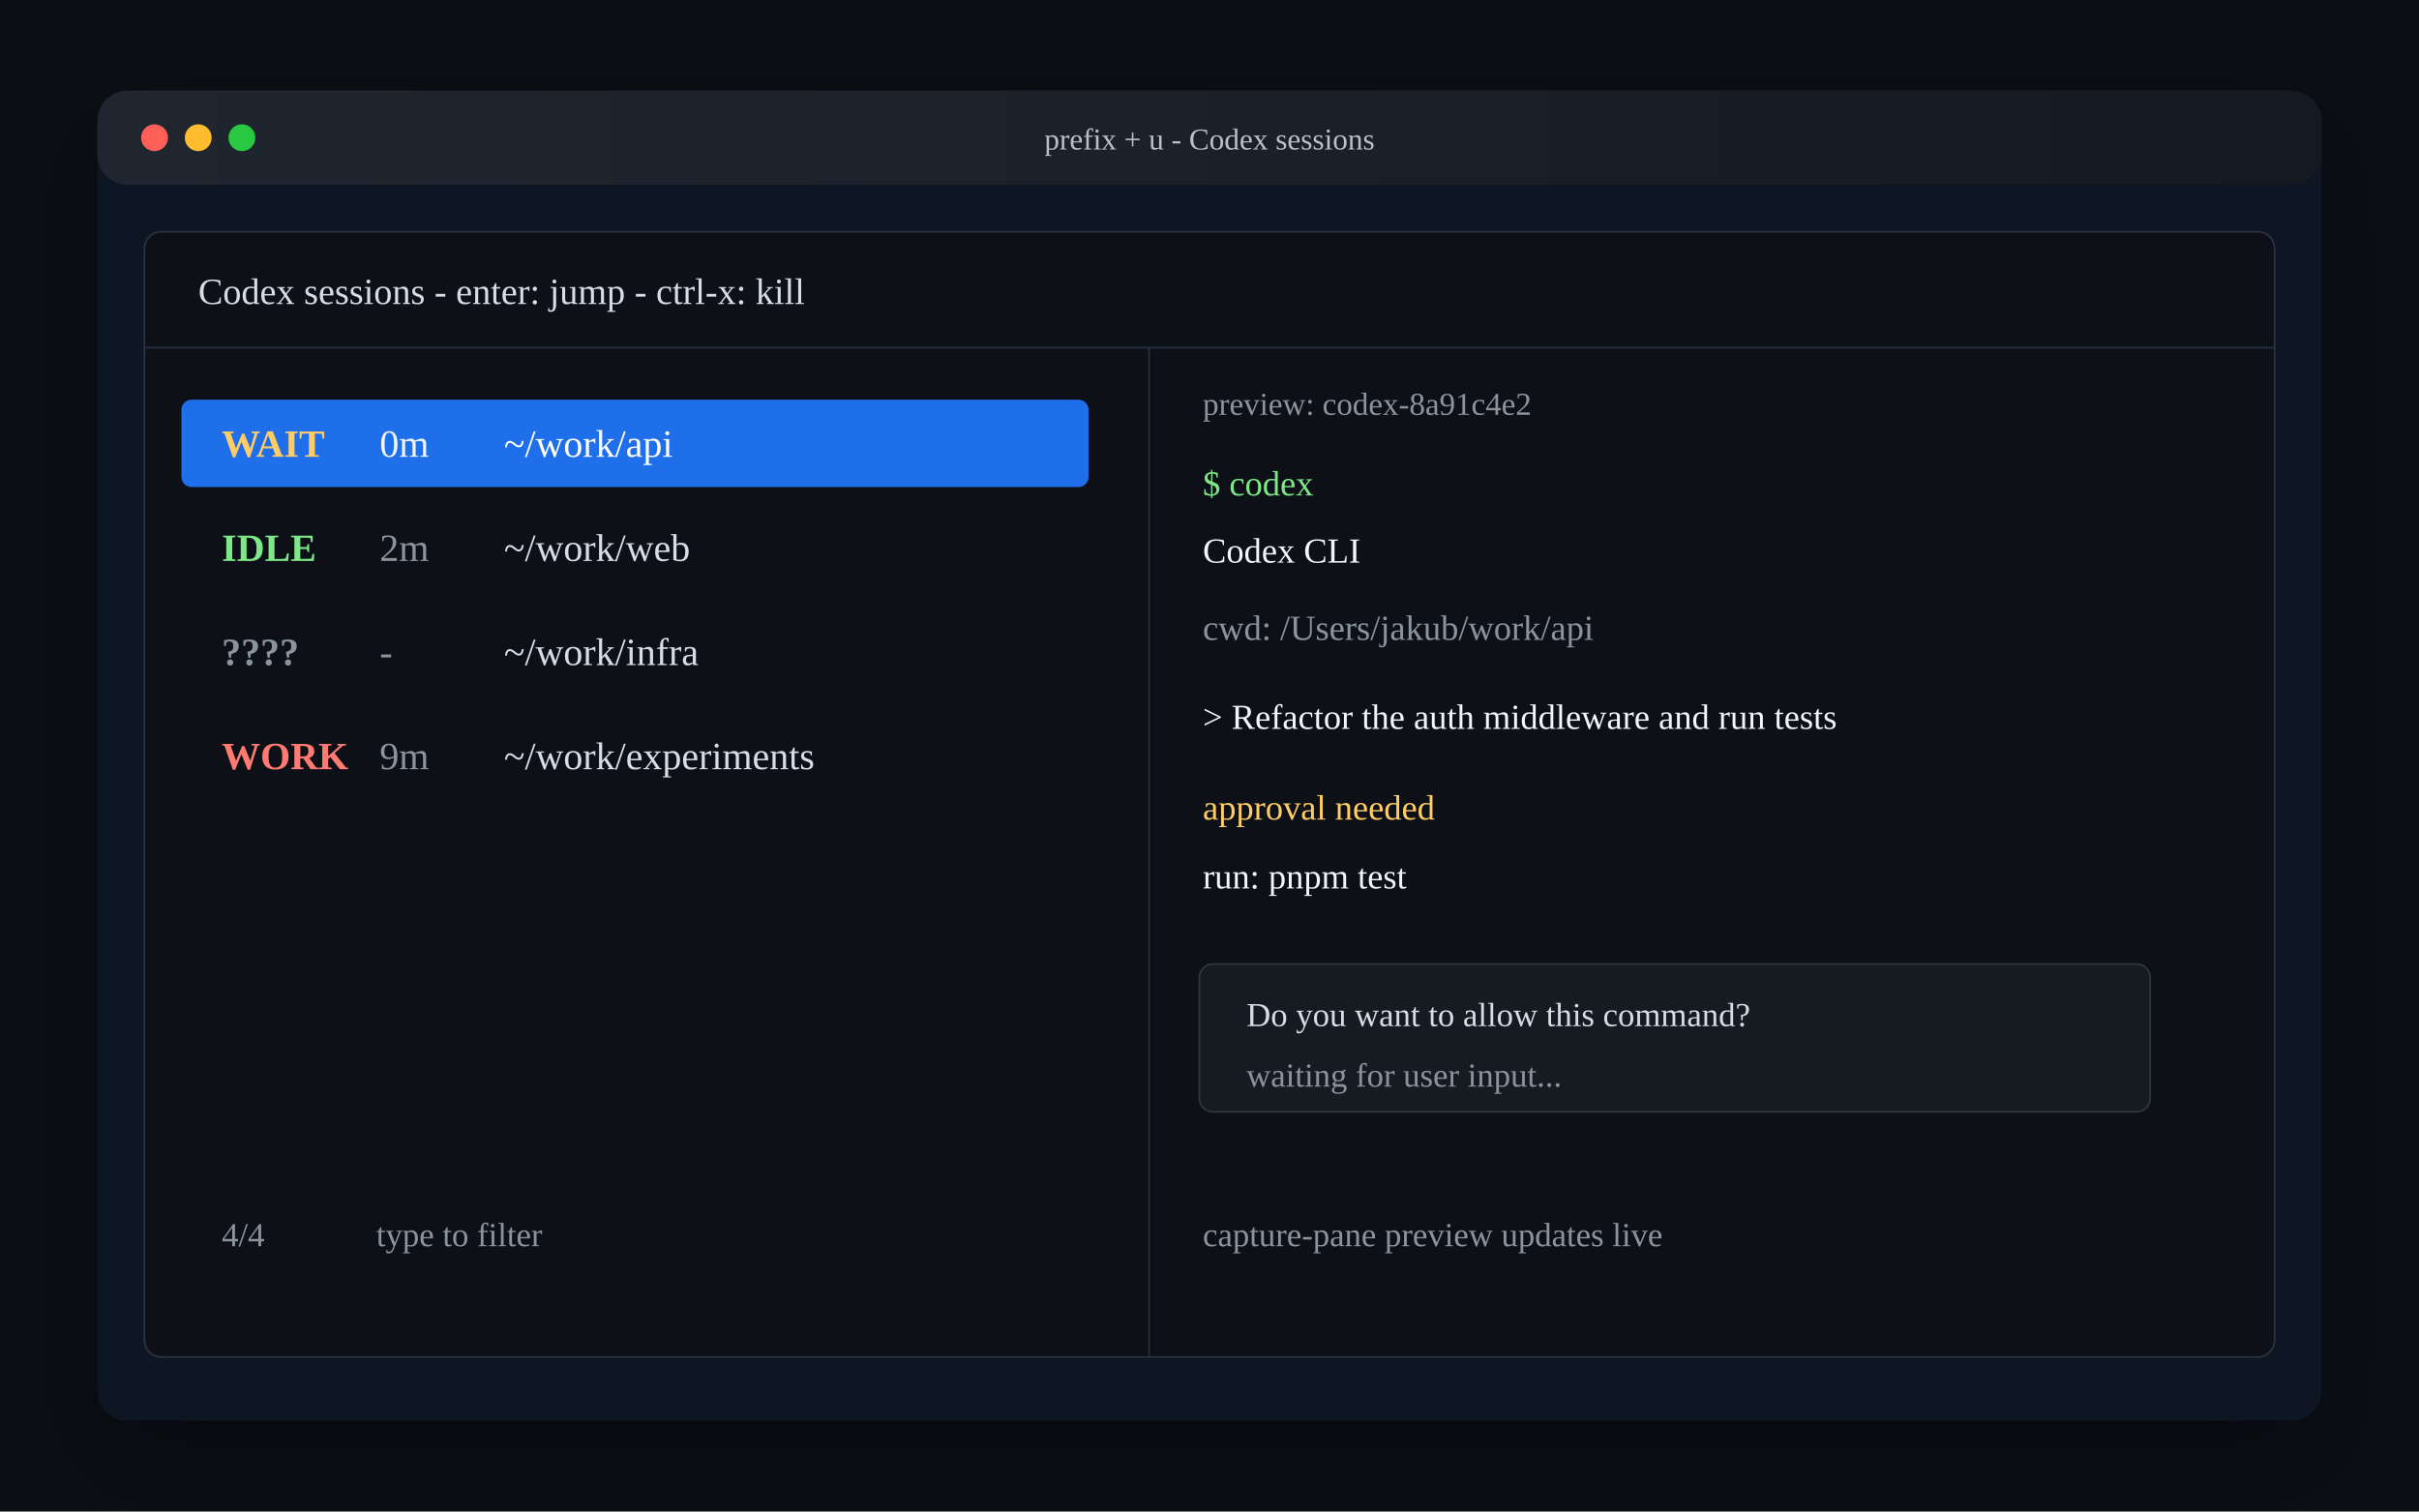
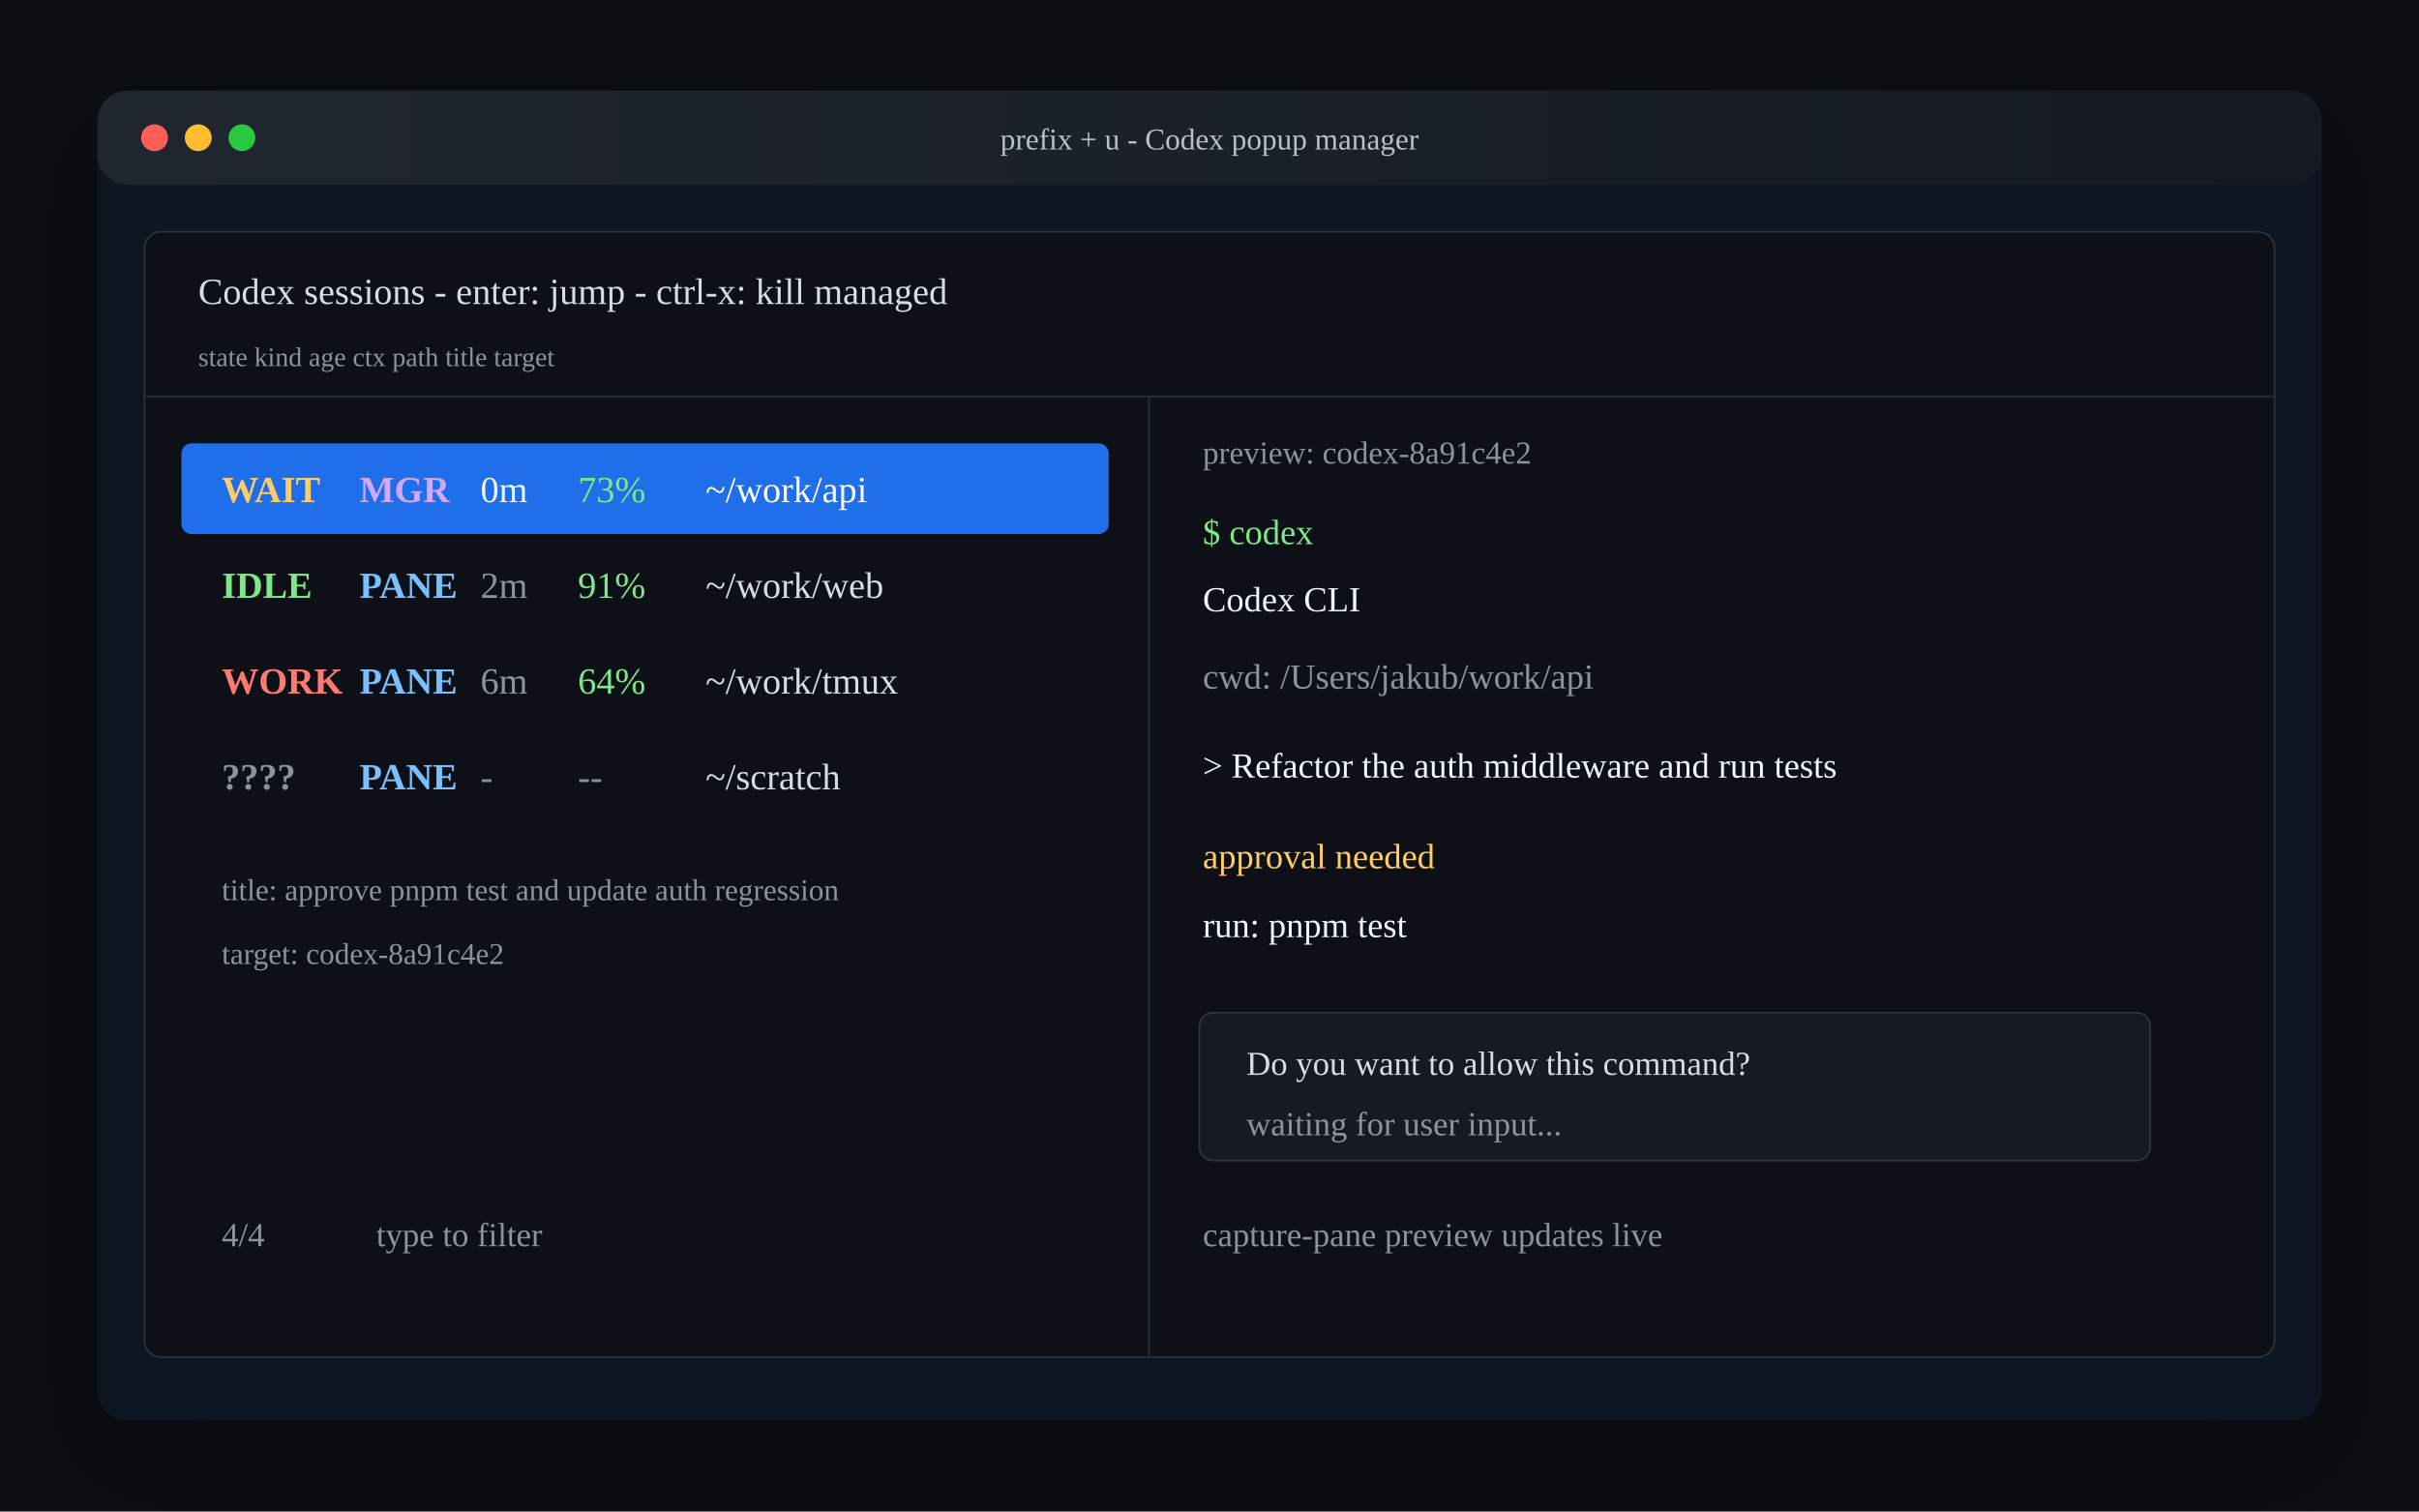
<svg xmlns="http://www.w3.org/2000/svg" width="1200" height="750" viewBox="0 0 1200 750" role="img" aria-labelledby="title desc">
  <defs>
    <filter id="shadow" x="-20%" y="-20%" width="140%" height="140%">
      <feDropShadow dx="0" dy="24" stdDeviation="28" flood-color="#000000" flood-opacity="0.35" />
    </filter>
    <linearGradient id="chrome" x1="0" x2="1">
      <stop offset="0" stop-color="#20262f" />
      <stop offset="1" stop-color="#151a22" />
    </linearGradient>
  </defs>
  <g transform="scale(0.8333333)">
    <rect width="1440" height="900" fill="#0b0f14" />
    <rect x="58" y="54" width="1324" height="792" rx="18" fill="#111822" filter="url(#shadow)" />
    <rect x="58" y="54" width="1324" height="56" rx="18" fill="url(#chrome)" />
    <circle cx="92" cy="82" r="8" fill="#ff5f57" />
    <circle cx="118" cy="82" r="8" fill="#ffbd2e" />
    <circle cx="144" cy="82" r="8" fill="#28c840" />
-     <text x="720" y="89" text-anchor="middle" fill="#b8c0cc" font-size="18">prefix + u - Codex sessions</text>
+     <text x="720" y="89" text-anchor="middle" fill="#b8c0cc" font-size="18">prefix + u - Codex popup manager</text>
    <rect x="86" y="138" width="1268" height="670" rx="10" fill="#0d1117" stroke="#2a3340" />
-     <text x="118" y="181" fill="#d6dde8" font-size="22">Codex sessions - enter: jump - ctrl-x: kill</text>
-     <line x1="86" y1="207" x2="1354" y2="207" stroke="#253040" />
-     <rect x="108" y="238" width="540" height="52" rx="6" fill="#1f6feb" />
-     <text x="132" y="272" fill="#ffcc66" font-size="23" font-weight="700">WAIT</text>
-     <text x="226" y="272" fill="#f0f6fc" font-size="23">0m</text>
-     <text x="300" y="272" fill="#ffffff" font-size="23">~/work/api</text>
-     <text x="132" y="334" fill="#7ee787" font-size="23" font-weight="700">IDLE</text>
-     <text x="226" y="334" fill="#8b949e" font-size="23">2m</text>
-     <text x="300" y="334" fill="#d6dde8" font-size="23">~/work/web</text>
-     <text x="132" y="396" fill="#8b949e" font-size="23" font-weight="700">????</text>
-     <text x="226" y="396" fill="#8b949e" font-size="23">-</text>
-     <text x="300" y="396" fill="#d6dde8" font-size="23">~/work/infra</text>
-     <text x="132" y="458" fill="#ff7b72" font-size="23" font-weight="700">WORK</text>
-     <text x="226" y="458" fill="#8b949e" font-size="23">9m</text>
-     <text x="300" y="458" fill="#d6dde8" font-size="23">~/work/experiments</text>
+     <text x="118" y="181" fill="#d6dde8" font-size="22">Codex sessions - enter: jump - ctrl-x: kill managed</text>
+     <text x="118" y="218" fill="#8b949e" font-size="16">state kind age ctx path title target</text>
+     <line x1="86" y1="236" x2="1354" y2="236" stroke="#253040" />
+     <rect x="108" y="264" width="552" height="54" rx="6" fill="#1f6feb" />
+     <text x="132" y="299" fill="#ffcc66" font-size="22" font-weight="700">WAIT</text>
+     <text x="214" y="299" fill="#d2a8ff" font-size="22" font-weight="700">MGR</text>
+     <text x="286" y="299" fill="#f0f6fc" font-size="22">0m</text>
+     <text x="344" y="299" fill="#7ee787" font-size="22">73%</text>
+     <text x="420" y="299" fill="#ffffff" font-size="22">~/work/api</text>
+     <text x="132" y="356" fill="#7ee787" font-size="22" font-weight="700">IDLE</text>
+     <text x="214" y="356" fill="#79c0ff" font-size="22" font-weight="700">PANE</text>
+     <text x="286" y="356" fill="#8b949e" font-size="22">2m</text>
+     <text x="344" y="356" fill="#7ee787" font-size="22">91%</text>
+     <text x="420" y="356" fill="#d6dde8" font-size="22">~/work/web</text>
+     <text x="132" y="413" fill="#ff7b72" font-size="22" font-weight="700">WORK</text>
+     <text x="214" y="413" fill="#79c0ff" font-size="22" font-weight="700">PANE</text>
+     <text x="286" y="413" fill="#8b949e" font-size="22">6m</text>
+     <text x="344" y="413" fill="#7ee787" font-size="22">64%</text>
+     <text x="420" y="413" fill="#d6dde8" font-size="22">~/work/tmux</text>
+     <text x="132" y="470" fill="#8b949e" font-size="22" font-weight="700">????</text>
+     <text x="214" y="470" fill="#79c0ff" font-size="22" font-weight="700">PANE</text>
+     <text x="286" y="470" fill="#8b949e" font-size="22">-</text>
+     <text x="344" y="470" fill="#8b949e" font-size="22">--</text>
+     <text x="420" y="470" fill="#d6dde8" font-size="22">~/scratch</text>
+     <text x="132" y="536" fill="#8b949e" font-size="18">title: approve pnpm test and update auth regression</text>
+     <text x="132" y="574" fill="#8b949e" font-size="18">target: codex-8a91c4e2</text>
    <text x="132" y="742" fill="#8b949e" font-size="20">4/4</text>
    <text x="224" y="742" fill="#8b949e" font-size="20">type to filter</text>
-     <line x1="684" y1="207" x2="684" y2="808" stroke="#253040" />
-     <text x="716" y="247" fill="#8b949e" font-size="19">preview: codex-8a91c4e2</text>
-     <text x="716" y="295" fill="#7ee787" font-size="21">$ codex</text>
-     <text x="716" y="335" fill="#f0f6fc" font-size="21">Codex CLI</text>
-     <text x="716" y="381" fill="#8b949e" font-size="21">cwd: /Users/jakub/work/api</text>
-     <text x="716" y="434" fill="#f0f6fc" font-size="21">&gt; Refactor the auth middleware and run tests</text>
-     <text x="716" y="488" fill="#ffcc66" font-size="21">approval needed</text>
-     <text x="716" y="529" fill="#f0f6fc" font-size="21">run: pnpm test</text>
-     <rect x="714" y="574" width="566" height="88" rx="8" fill="#161b22" stroke="#30363d" />
-     <text x="742" y="611" fill="#d6dde8" font-size="20">Do you want to allow this command?</text>
-     <text x="742" y="647" fill="#8b949e" font-size="20">waiting for user input...</text>
+     <line x1="684" y1="236" x2="684" y2="808" stroke="#253040" />
+     <text x="716" y="276" fill="#8b949e" font-size="19">preview: codex-8a91c4e2</text>
+     <text x="716" y="324" fill="#7ee787" font-size="21">$ codex</text>
+     <text x="716" y="364" fill="#f0f6fc" font-size="21">Codex CLI</text>
+     <text x="716" y="410" fill="#8b949e" font-size="21">cwd: /Users/jakub/work/api</text>
+     <text x="716" y="463" fill="#f0f6fc" font-size="21">&gt; Refactor the auth middleware and run tests</text>
+     <text x="716" y="517" fill="#ffcc66" font-size="21">approval needed</text>
+     <text x="716" y="558" fill="#f0f6fc" font-size="21">run: pnpm test</text>
+     <rect x="714" y="603" width="566" height="88" rx="8" fill="#161b22" stroke="#30363d" />
+     <text x="742" y="640" fill="#d6dde8" font-size="20">Do you want to allow this command?</text>
+     <text x="742" y="676" fill="#8b949e" font-size="20">waiting for user input...</text>
    <text x="716" y="742" fill="#8b949e" font-size="20">capture-pane preview updates live</text>
  </g>
</svg>
